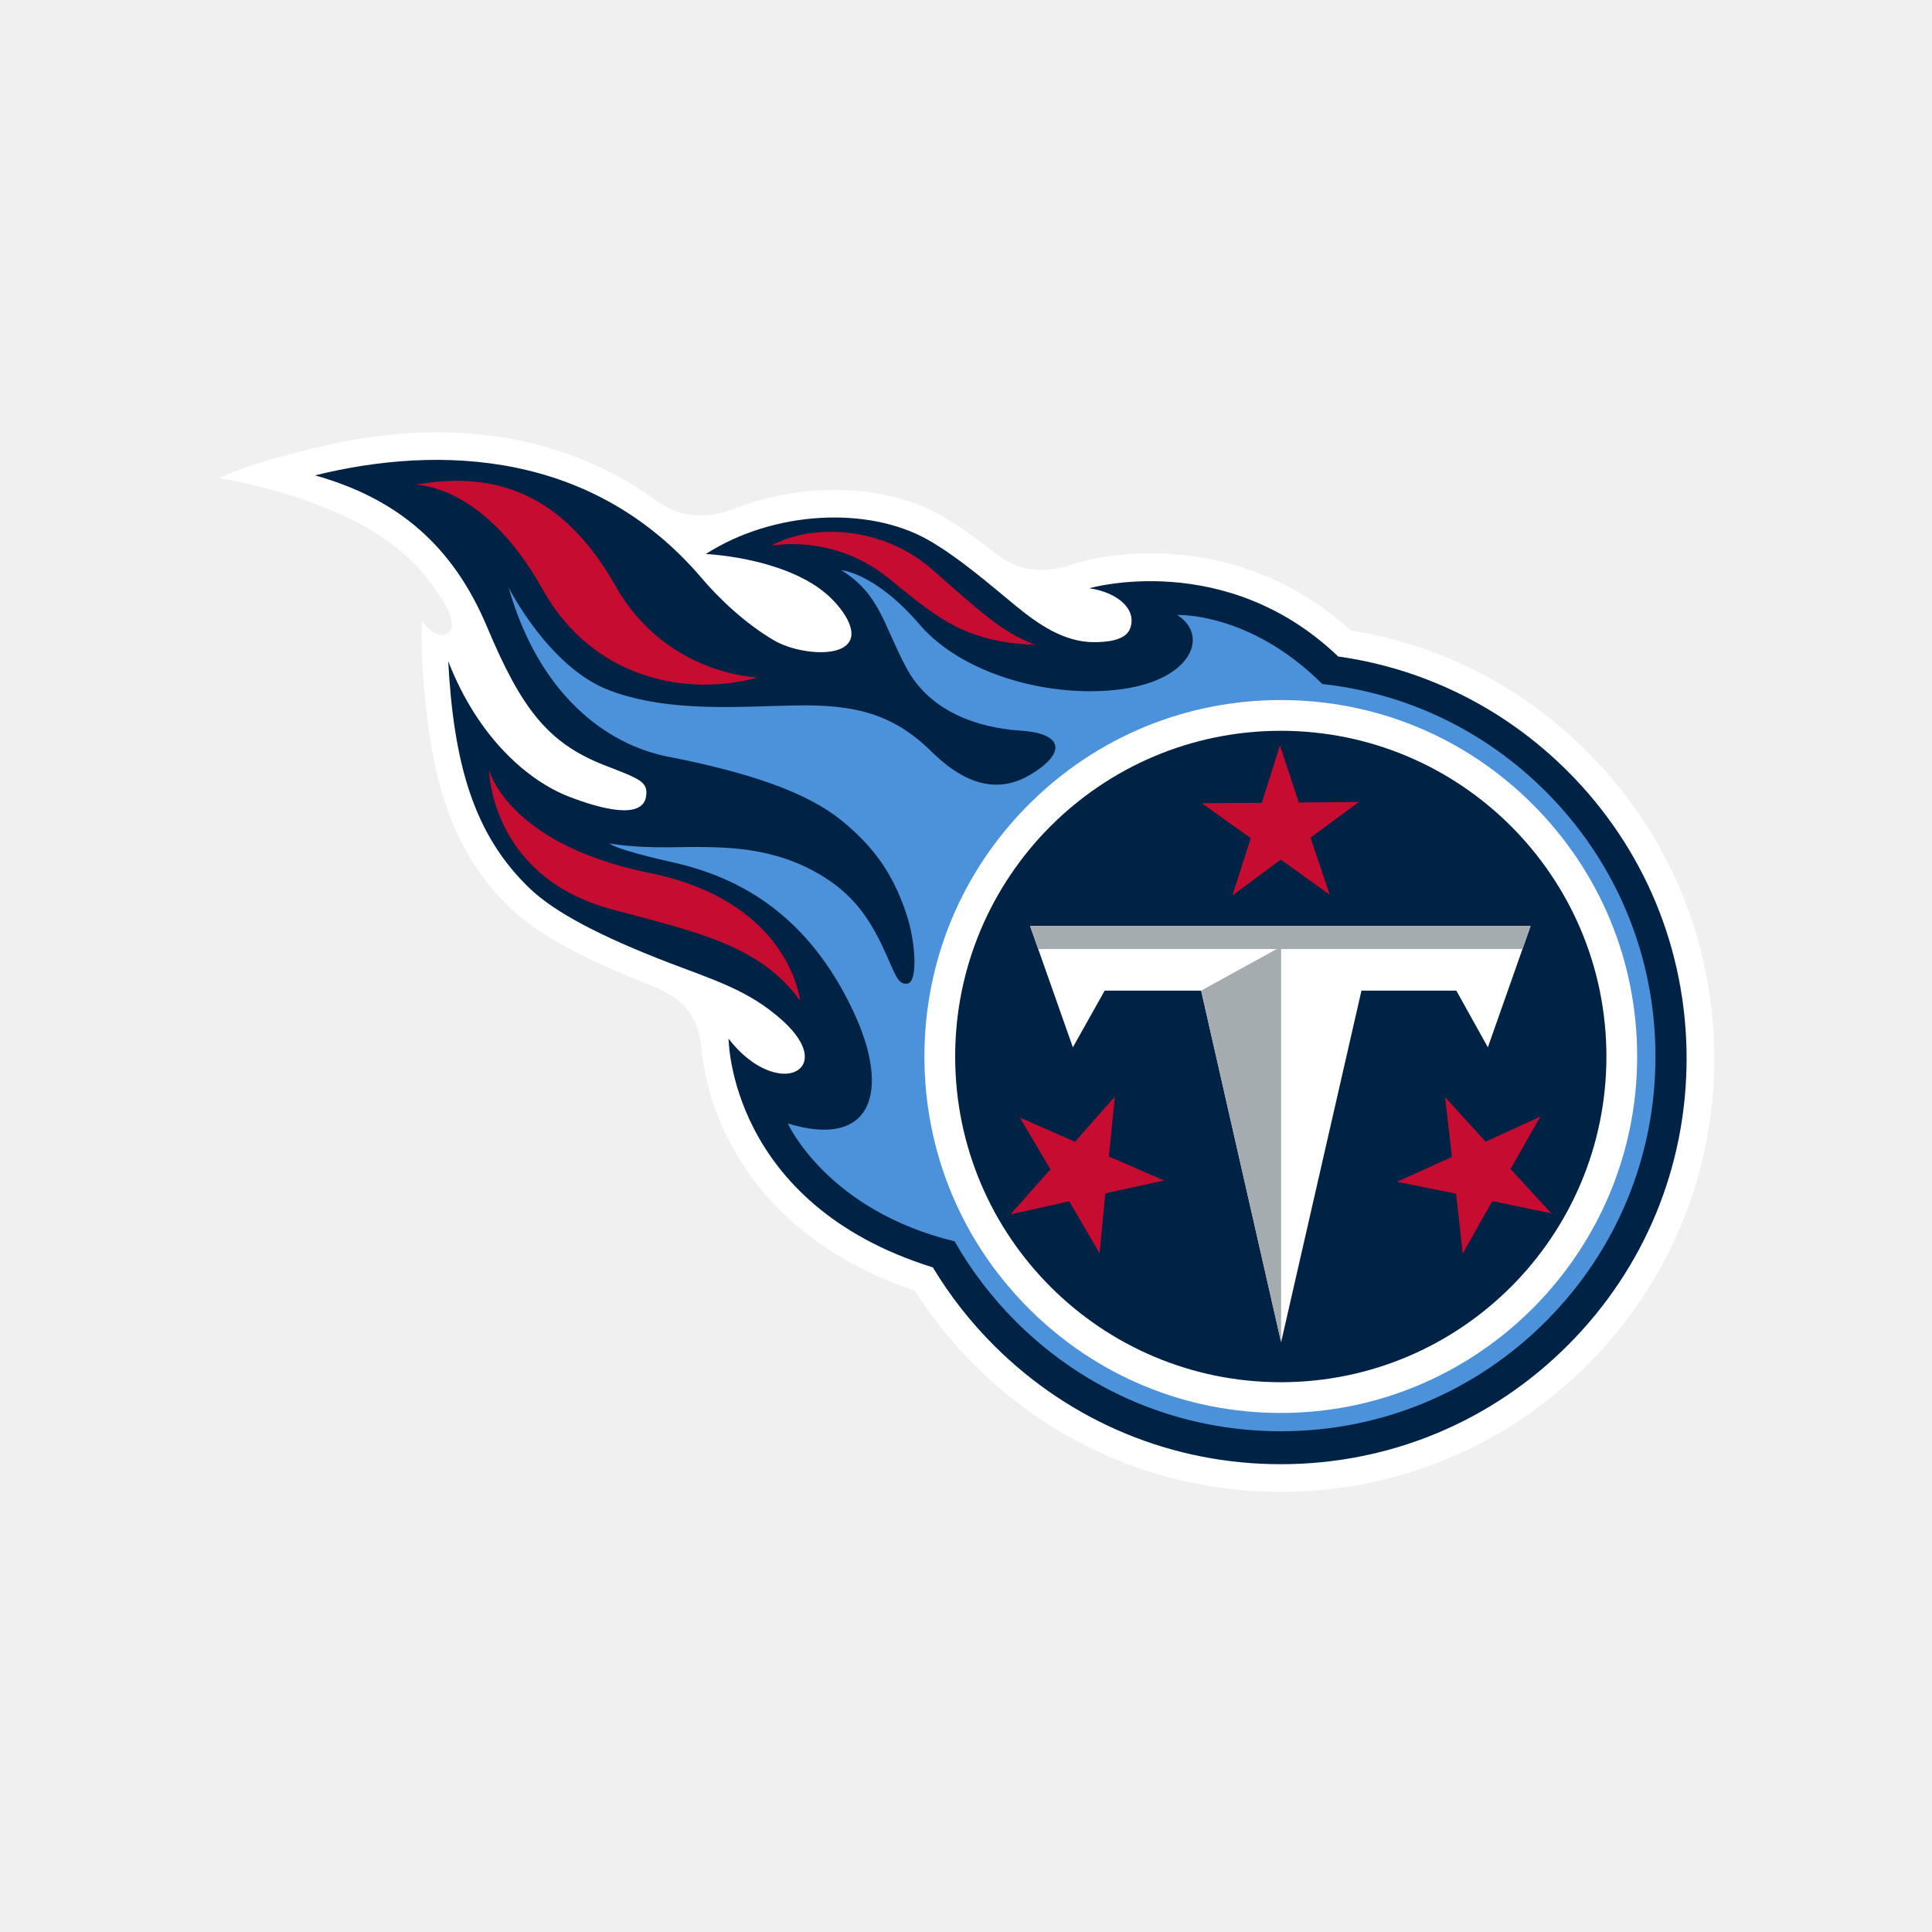
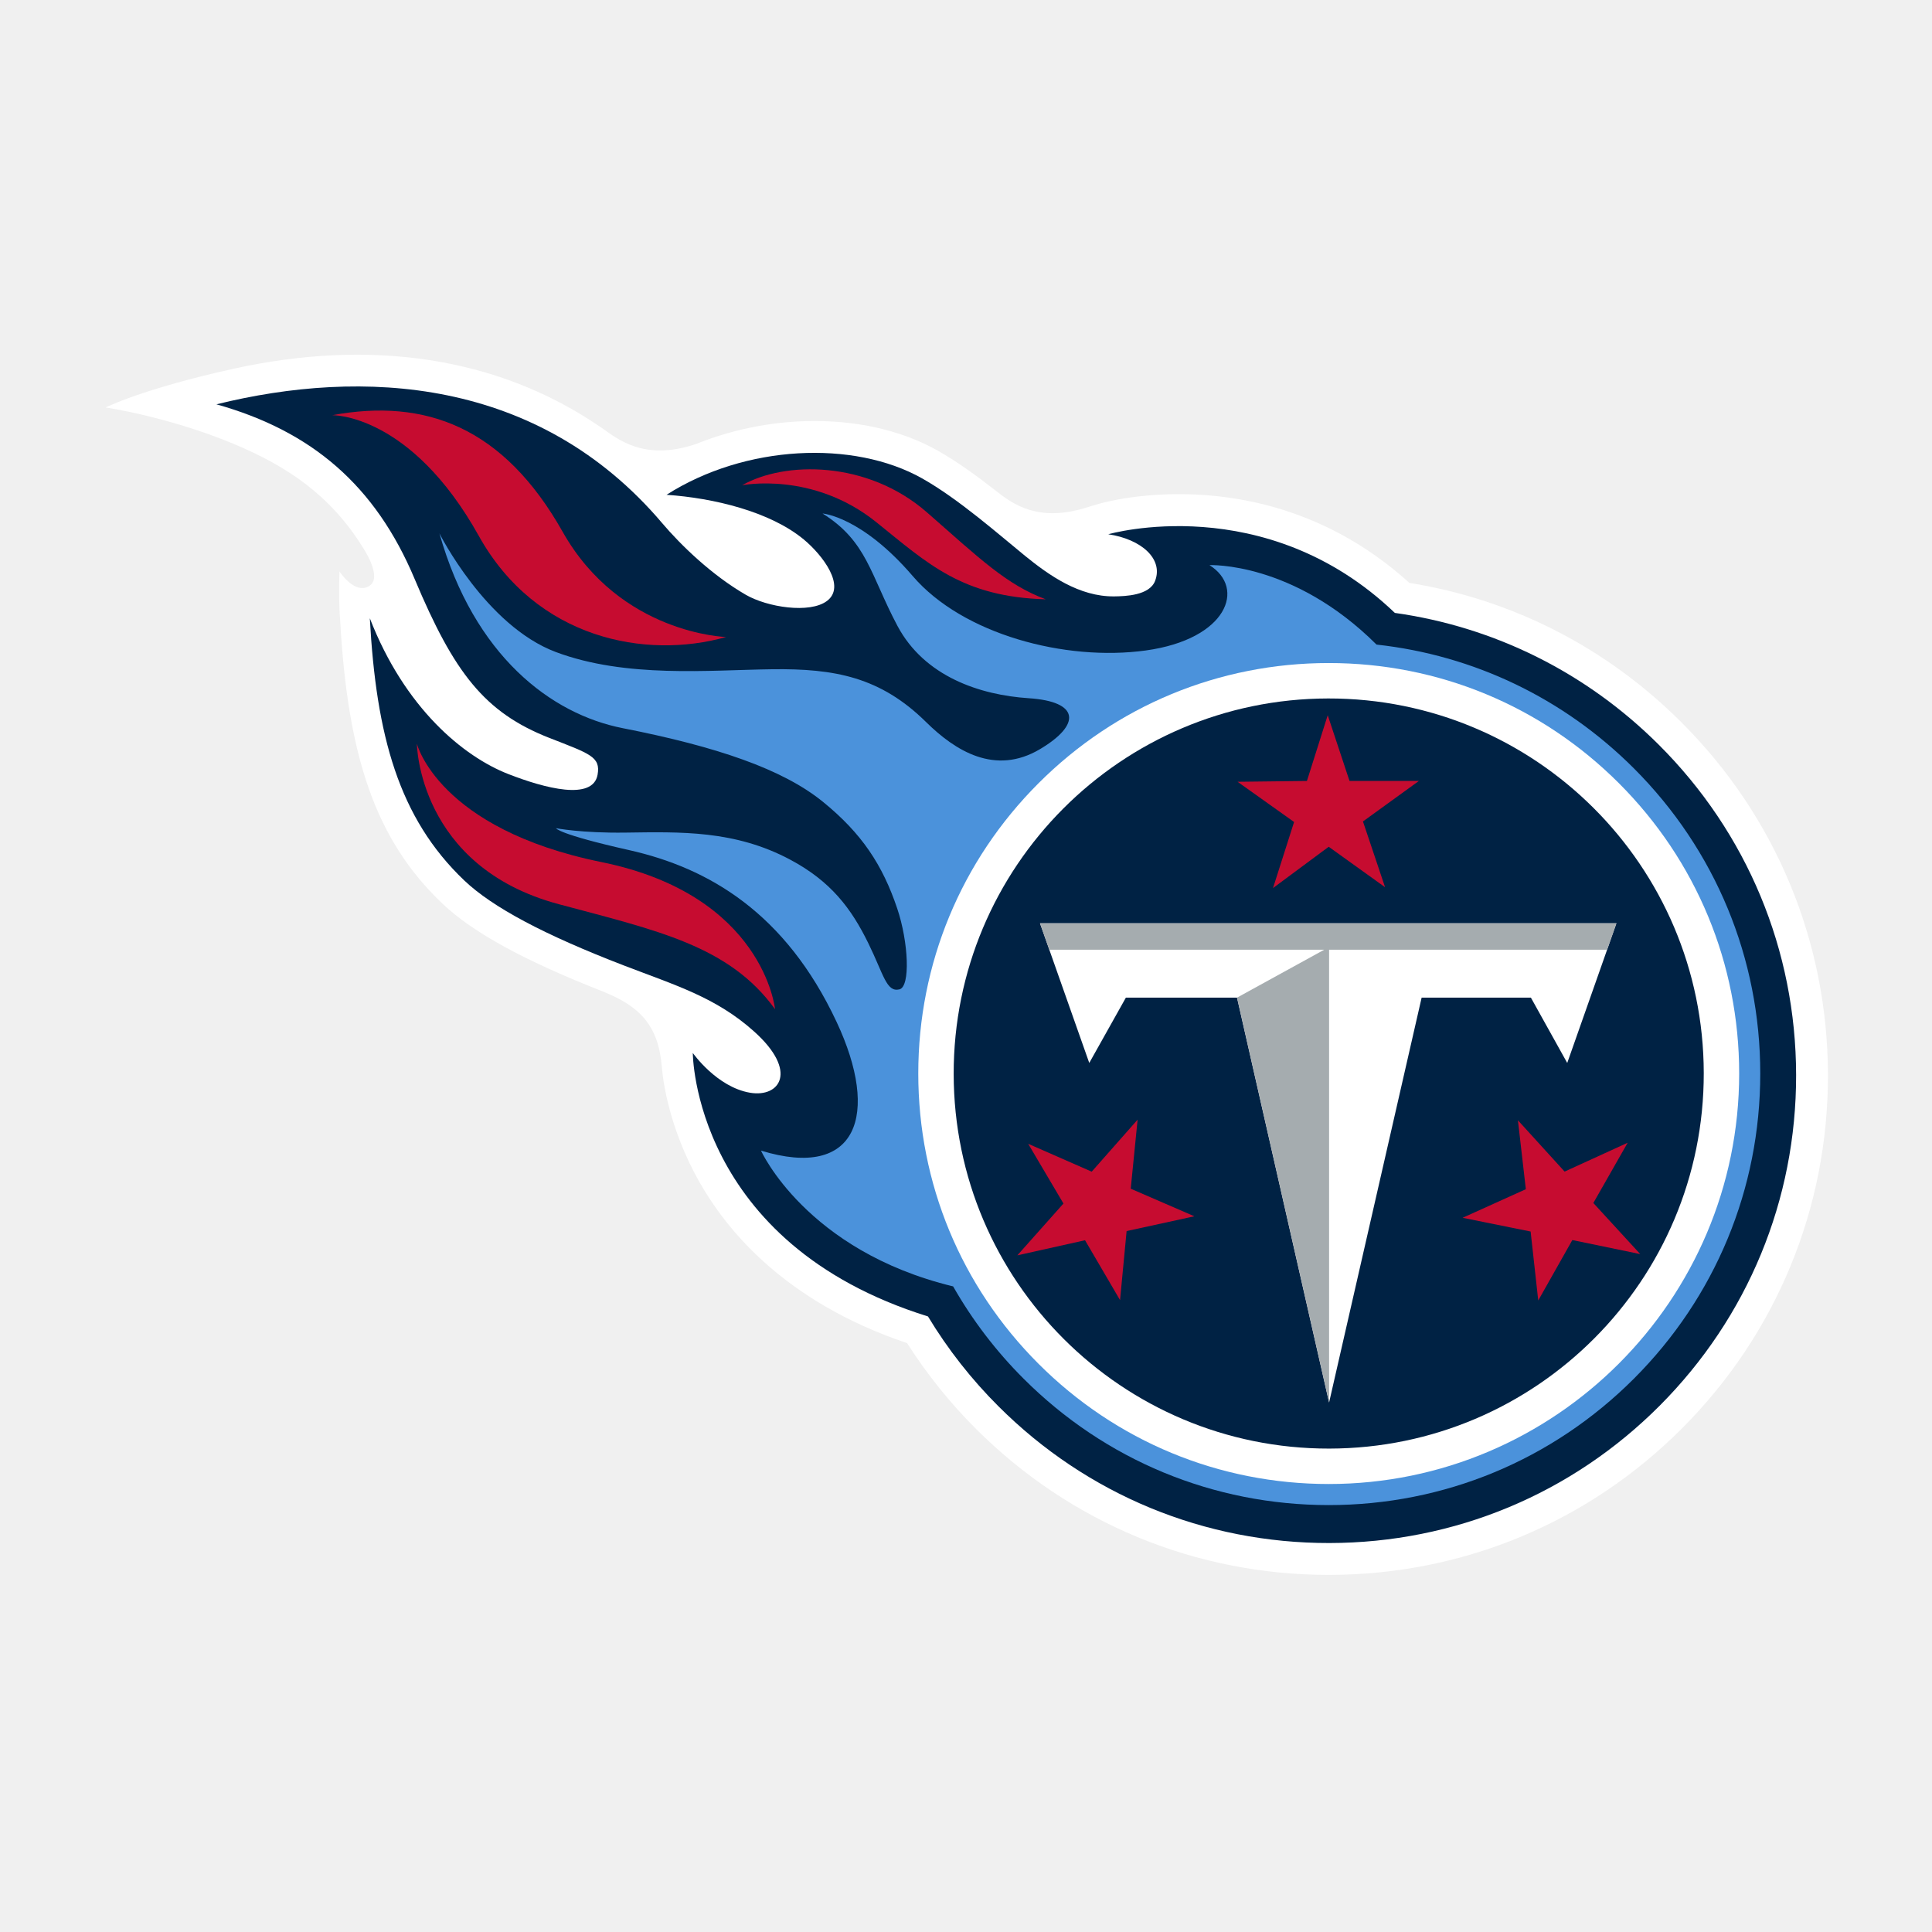
<svg xmlns="http://www.w3.org/2000/svg" width="512" height="512" viewBox="0 0 512 512">
-   <g fill="none" fill-rule="evenodd">
-     <path d="M185.953 278.378c.39 4.645 2.043 13.912 7.408 24.24 6.605 12.767 20.472 29.776 49.048 39.405a115.291 115.291 0 0 0 15.917 19.802c21.729 21.671 50.591 33.573 81.277 33.536 30.673-.046 59.502-12.039 81.174-33.767 21.646-21.734 33.567-50.599 33.522-81.296-.05-30.69-12.041-59.517-33.77-81.184-17.213-17.162-38.803-28.214-62.56-32.047-32.155-29.128-69.713-18.688-71.31-18.218l-2.365.68c-11.55 3.849-17.516-.557-21.388-3.59-4.296-3.36-8.97-6.777-13.486-9.325-15.343-8.627-37.147-8.937-55.51-1.54-12.095 4.139-18.186-1.197-21.804-3.688-23.949-16.532-53.406-20.477-84.659-13.593C66.407 122.421 58 126.714 58 126.714s14.41 2.086 29.466 8.375c12.365 5.176 22.203 11.808 29.643 23.708 0 0 4.68 6.892 1.636 8.921-3.397 2.272-6.962-3.29-6.962-3.29-.113 3.991-.103 7.985.152 11 1.74 31.767 8.215 50.858 23.54 65.433 6.964 6.642 18.722 13.087 36.902 20.234 8.294 3.32 12.769 7.563 13.576 17.283" fill="#FFF" />
-     <path d="M415.362 204.305c-16.668-16.62-37.823-27.105-60.73-30.328-29.838-28.562-65.946-18.086-65.946-18.086 7.654 1.133 12.734 5.694 10.778 10.739-1.306 3.347-6.862 3.523-9.391 3.548-8.072.086-15.025-4.857-20.582-9.377-5.782-4.704-15.215-13.04-23.663-17.794-15.724-8.858-40.708-7.748-58.769 3.796 10.805.737 23.805 3.842 31.558 10.265 4.335 3.59 9.857 10.8 5.344 14.184-3.978 2.951-13.723 1.416-18.673-1.452-7.891-4.564-14.983-11.473-19.246-16.488-28.601-33.707-69.136-35.582-102.568-27.335 21.942 6.162 36.581 18.664 45.621 40.204 9.047 21.55 16.077 30.717 30.973 36.561 9.327 3.655 11.848 4.329 11.123 8.464-1.08 6.057-12.125 3.143-20.552-.144-10.267-4.005-23.798-15.085-31.859-35.847 1.464 26.875 6.59 45.931 21.733 60.345 6.43 6.114 18.252 12.45 36.744 19.571 11.812 4.535 21.15 7.28 29.943 15.168 10.257 9.188 5.882 15.26-.914 14.11-7.7-1.298-13.193-9.164-13.193-9.164s.011 43.781 54.123 60.633a108.598 108.598 0 0 0 16.28 20.766c20.35 20.276 47.37 31.44 76.089 31.384 28.732-.04 55.716-11.27 75.99-31.61 20.293-20.345 31.436-47.365 31.39-76.1-.05-28.739-11.26-55.729-31.603-76.013" fill="#024" />
-     <path d="M409.638 209.754c-16.145-16.138-36.846-26.034-59.219-28.486-19.235-19.177-38.431-18.284-38.431-18.284 8.42 5.287 4.088 17.05-14.657 19.644-18.564 2.556-42.138-3.727-53.612-17.102-11.832-13.787-20.76-14.42-20.76-14.42 10.252 6.418 10.99 14.116 17.218 25.838 6.229 11.725 19.05 15.939 30.226 16.676 11.772.767 12.047 6.097 2.567 11.729-10.352 6.135-19.515.33-26.171-6.224-10.515-10.37-20.988-12.37-35.464-12.182-14.464.188-33.602 2.086-49.739-3.953-16.145-6.046-26.81-27.303-26.81-27.303 8.004 28.22 25.736 41.596 42.203 44.824 21.76 4.274 36.79 9.447 46 16.9 8.98 7.29 13.758 14.565 17.147 24.589 2.602 7.728 3.073 18.002.495 18.62-2.992.717-3.617-3.424-7.152-10.627-3.901-7.963-8.573-14.2-17.961-19.228-12.749-6.797-25.213-6.4-37.929-6.228-10.073.148-15.978-1.008-15.978-1.008s.423 1.354 16.833 5.037c18.29 4.112 35.965 14.42 47.745 39.545 10.007 21.371 4.777 36.419-17.41 29.618 0 0 10.37 23.037 44.212 31.244 4.365 7.68 9.799 14.812 16.217 21.235 18.763 18.755 43.692 29.094 70.212 29.094 26.526 0 51.462-10.337 70.217-29.094 18.757-18.757 29.08-43.696 29.08-70.228.002-26.531-10.32-51.468-29.079-70.226" fill="#4B92DB" />
-     <path d="M339.42 185.522c25.23 0 48.95 9.825 66.783 27.666 17.838 17.837 27.66 41.563 27.66 66.795 0 52.093-42.375 94.467-94.443 94.467-25.213 0-48.939-9.835-66.78-27.676-17.834-17.84-27.661-41.558-27.661-66.79 0-25.233 9.827-48.959 27.66-66.796 17.844-17.84 41.568-27.666 66.781-27.666" fill="#FFF" />
-     <path d="M339.552 366.301c-47.659.07-86.359-38.522-86.42-86.184-.07-47.677 38.5-86.374 86.169-86.446 47.651-.07 86.344 38.523 86.414 86.18.07 47.677-38.514 86.377-86.163 86.45" fill="#024" />
-     <path fill="#FFF" d="M318.31 262.523h-25.557l-8.43 15.028-11.335-32.146H405.62l-11.32 32.146-8.358-15.028h-25.14l-21.294 93.17-21.197-93.17" />
-     <path fill="#A5ACAF" d="M405.62 245.404H272.988l2.147 6.085h63.238l-20.062 11.034 21.197 93.162V251.489h63.965l2.147-6.085" />
-     <path d="M274.305 170.857c-19.235-.555-27.073-8.174-39.01-17.775-14.629-11.743-30.84-8.48-30.84-8.48 9.71-5.551 28.802-5.783 42.56 6.281 12.285 10.777 18.322 16.62 27.29 19.974zm-164.167-42.375s17.996-.431 33.731 27.798c13.215 23.724 38.432 28.471 56.893 23.25 0 0-24.306-.629-37.62-24.211-13.585-24.105-31.563-30.795-53.004-26.837zm101.886 136.683s-2.553-26.237-39.94-33.841c-37.623-7.662-42.476-27.248-42.476-27.248s.25 28.257 32.638 36.934c22.617 6.056 39.202 9.542 49.778 24.155zm140.361-28.06l-5.082-15.127 12.854-9.455-15.955.156-5.012-15.16-4.787 15.238-15.956.087 13.012 9.256-4.855 15.206 12.816-9.511 12.965 9.31zm-56.946 53.503l-10.561 11.97-14.612-6.42 8.119 13.736-10.617 11.931 15.579-3.473 8.06 13.78 1.502-15.887 15.599-3.409-14.64-6.35 1.571-15.878zm74.786 22.58l15.65 3.148 1.754 15.871 7.84-13.905 15.637 3.236-10.797-11.75 7.904-13.873-14.517 6.636-10.736-11.807 1.813 15.855-14.548 6.589z" fill="#C60C30" />
+   <g fill="none">
+     <path d="M175.383 282.643c.447 5.36 2.352 16.022 8.517 27.921 7.619 14.694 23.58 34.286 56.497 45.383a133.307 133.307 0 0 0 18.331 22.801c25.023 24.951 58.264 38.667 93.598 38.612 35.339-.05 68.538-13.859 93.486-38.888 24.95-25.02 38.669-58.264 38.613-93.606-.055-35.342-13.862-68.543-38.88-93.494-19.825-19.772-44.696-32.492-72.057-36.906-37.04-33.543-80.283-21.524-82.142-20.984-.618.175-1.545.442-2.697.793-13.31 4.427-20.19-.65-24.65-4.142-4.939-3.874-10.33-7.808-15.531-10.732-17.668-9.939-42.778-10.294-63.927-1.766-13.931 4.745-20.955-1.393-25.11-4.262-27.591-19.038-61.514-23.581-97.503-15.658C37.694 103.056 28 107.986 28 107.986s16.602 2.408 33.946 9.658c14.24 5.95 25.562 13.587 34.135 27.303 0 0 5.396 7.923 1.891 10.262-3.924 2.615-8.01-3.787-8.01-3.787-.134 4.608-.134 9.192.17 12.674 1.993 36.587 9.454 58.563 27.098 75.356 8.029 7.637 21.573 15.067 42.5 23.29 9.547 3.82 14.712 8.713 15.653 19.901" fill="#FFF" />
+     <path d="M439.58 197.348c-19.194-19.14-43.557-31.214-69.93-34.922-34.38-32.897-75.95-20.842-75.95-20.842 8.809 1.31 14.66 6.563 12.401 12.384-1.494 3.846-7.895 4.049-10.819 4.081-9.283.102-17.302-5.599-23.703-10.801-6.66-5.415-17.52-15.021-27.246-20.491-18.114-10.188-46.877-8.92-67.698 4.372 12.446.844 27.425 4.428 36.362 11.825 4.985 4.133 11.345 12.439 6.143 16.317-4.57 3.413-15.804 1.652-21.509-1.655-9.08-5.253-17.252-13.214-22.154-18.988-32.945-38.824-79.629-40.991-118.122-31.481 25.263 7.093 42.123 21.487 52.536 46.3 10.417 24.812 18.51 35.374 35.67 42.098 10.746 4.206 13.651 4.986 12.807 9.75-1.236 6.973-13.96 3.625-23.671-.166-11.825-4.617-27.407-17.37-36.69-41.287 1.687 30.947 7.595 52.89 25.036 69.494 7.406 7.047 21.02 14.339 42.316 22.534 13.595 5.235 24.359 8.403 34.481 17.48 11.815 10.575 6.784 17.562-1.051 16.238-8.864-1.494-15.19-10.547-15.19-10.547s.013 50.418 62.325 69.83a124.483 124.483 0 0 0 18.765 23.9c23.427 23.364 54.546 36.2 87.625 36.149 33.08-.051 64.162-12.974 87.529-36.408 23.353-23.429 36.196-54.55 36.146-87.632-.047-33.087-12.982-64.172-36.41-87.532" fill="#024" />
+     <path d="M432.996 203.622c-18.59-18.586-42.45-29.983-68.201-32.8-22.16-22.088-44.267-21.054-44.267-21.054 9.703 6.087 4.699 19.628-16.879 22.612-21.38 2.952-48.528-4.294-61.75-19.698-13.627-15.874-23.915-16.598-23.915-16.598 11.82 7.384 12.663 16.248 19.834 29.752 7.176 13.504 21.947 18.356 34.813 19.2 13.554.89 13.886 7.024 2.957 13.508-11.922 7.066-22.473.388-30.142-7.167-12.105-11.945-24.17-14.233-40.836-14.02-16.666.212-38.696 2.402-57.295-4.557-18.598-6.964-30.86-31.44-30.86-31.44 9.195 32.496 29.634 47.9 48.597 51.617 25.055 4.917 42.376 10.88 52.973 19.463 10.349 8.394 15.86 16.765 19.747 28.318 3.002 8.906 3.537 20.73.577 21.437-3.45.825-4.165-3.935-8.237-12.236-4.496-9.169-9.864-16.364-20.692-22.138-14.674-7.826-29.035-7.374-43.677-7.171-11.598.16-18.4-1.167-18.4-1.167s.489 1.563 19.383 5.806c21.061 4.728 41.43 16.599 54.984 45.535 11.534 24.614 5.516 41.941-20.037 34.1 0 0 11.934 26.534 50.916 35.984a114.972 114.972 0 0 0 18.673 24.457c21.6 21.603 50.317 33.497 80.865 33.497 30.547 0 59.259-11.894 80.869-33.497 21.6-21.602 33.49-50.326 33.49-80.876 0-30.545-11.89-59.264-33.49-80.867" fill="#4B92DB" />
+     <path d="M352.128 175.711c29.049 0 56.368 11.314 76.913 31.86 20.545 20.547 31.857 47.864 31.857 76.92 0 59.983-48.791 108.787-108.77 108.787-29.053 0-56.372-11.317-76.917-31.864-20.545-20.546-31.857-47.863-31.857-76.924 0-29.055 11.312-56.372 31.857-76.919 20.545-20.546 47.864-31.86 76.917-31.86" fill="#FFF" />
+     <path d="M352.268 383.892c-54.883.083-99.45-44.354-99.533-99.25-.083-54.893 44.355-99.459 99.242-99.542 54.888-.078 99.454 44.363 99.537 99.255.083 54.892-44.35 99.458-99.246 99.537" fill="#024" />
+     <path fill="#FFF" d="M327.823 264.385h-29.455l-9.702 17.309-13.056-37.016h152.755l-13.032 37.016-9.63-17.31h-28.956l-24.524 107.3z" />
+     <path fill="#A5ACAF" d="M428.366 244.675H275.611l2.472 7.015h72.845l-23.104 12.692 24.4 107.285V251.69h73.675z" />
+     <path d="M277.135 158.824c-22.154-.632-31.184-9.418-44.94-20.468-16.837-13.527-35.514-9.759-35.514-9.759 11.183-6.401 33.176-6.664 49.017 7.227 14.153 12.41 21.098 19.144 31.437 23m-189.08-48.795s20.724-.499 38.843 32.007c15.228 27.326 44.272 32.796 65.531 26.777 0 0-28.001-.728-43.321-27.88-15.652-27.75-36.363-35.47-61.053-30.904M205.39 267.434s-2.933-30.209-45.988-38.972c-43.34-8.818-48.924-31.375-48.924-31.375s.29 32.528 37.585 42.527c26.046 6.978 45.156 10.99 57.327 27.82m161.665-32.316l-5.857-17.424 14.818-10.732h-18.378l-5.778-17.425-5.51 17.425-18.378.216 14.974 10.659-5.585 17.511 14.766-10.948zm-65.578 61.605l-12.165 13.78-16.828-7.383 9.343 15.828-12.22 13.73 17.938-3.999 9.279 15.866 1.739-18.3 17.962-3.916-16.87-7.31zm86.133 26.001l18.021 3.643 2.02 18.269 9.034-16.009 17.995 3.722-12.428-13.54 9.094-15.967-16.708 7.642-12.373-13.597 2.098 18.264z" fill="#C60C30" />
  </g>
</svg>
